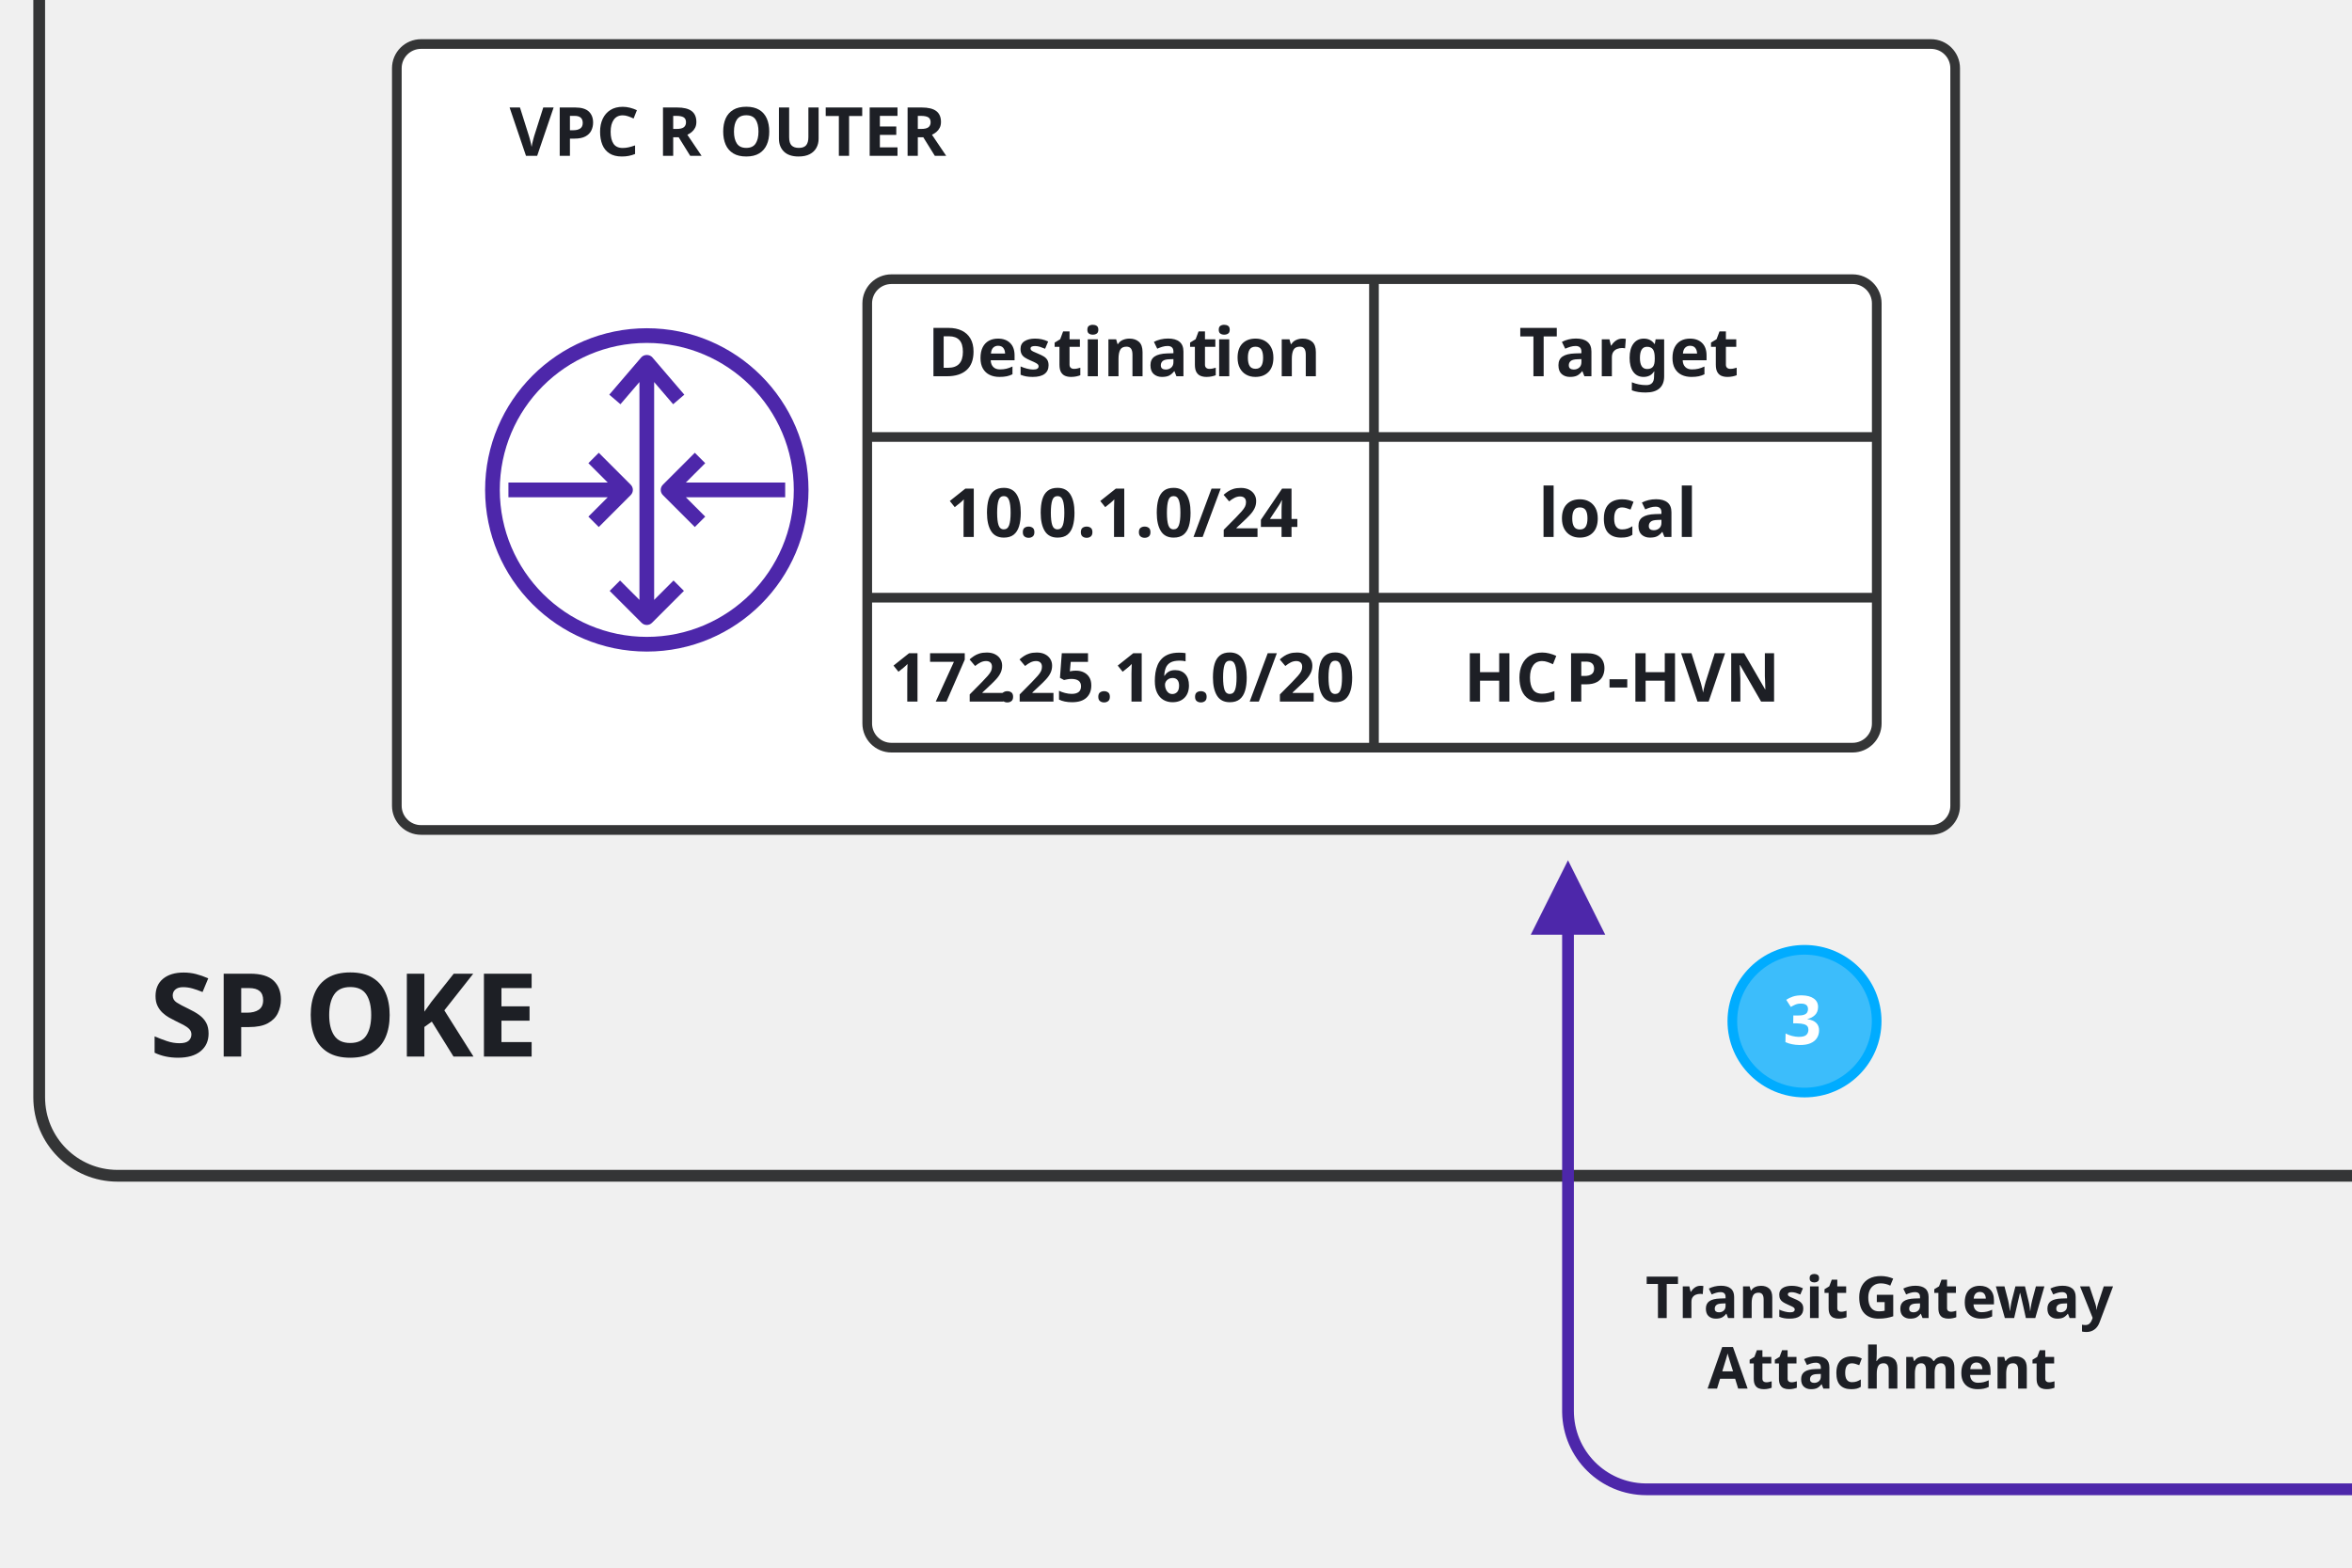
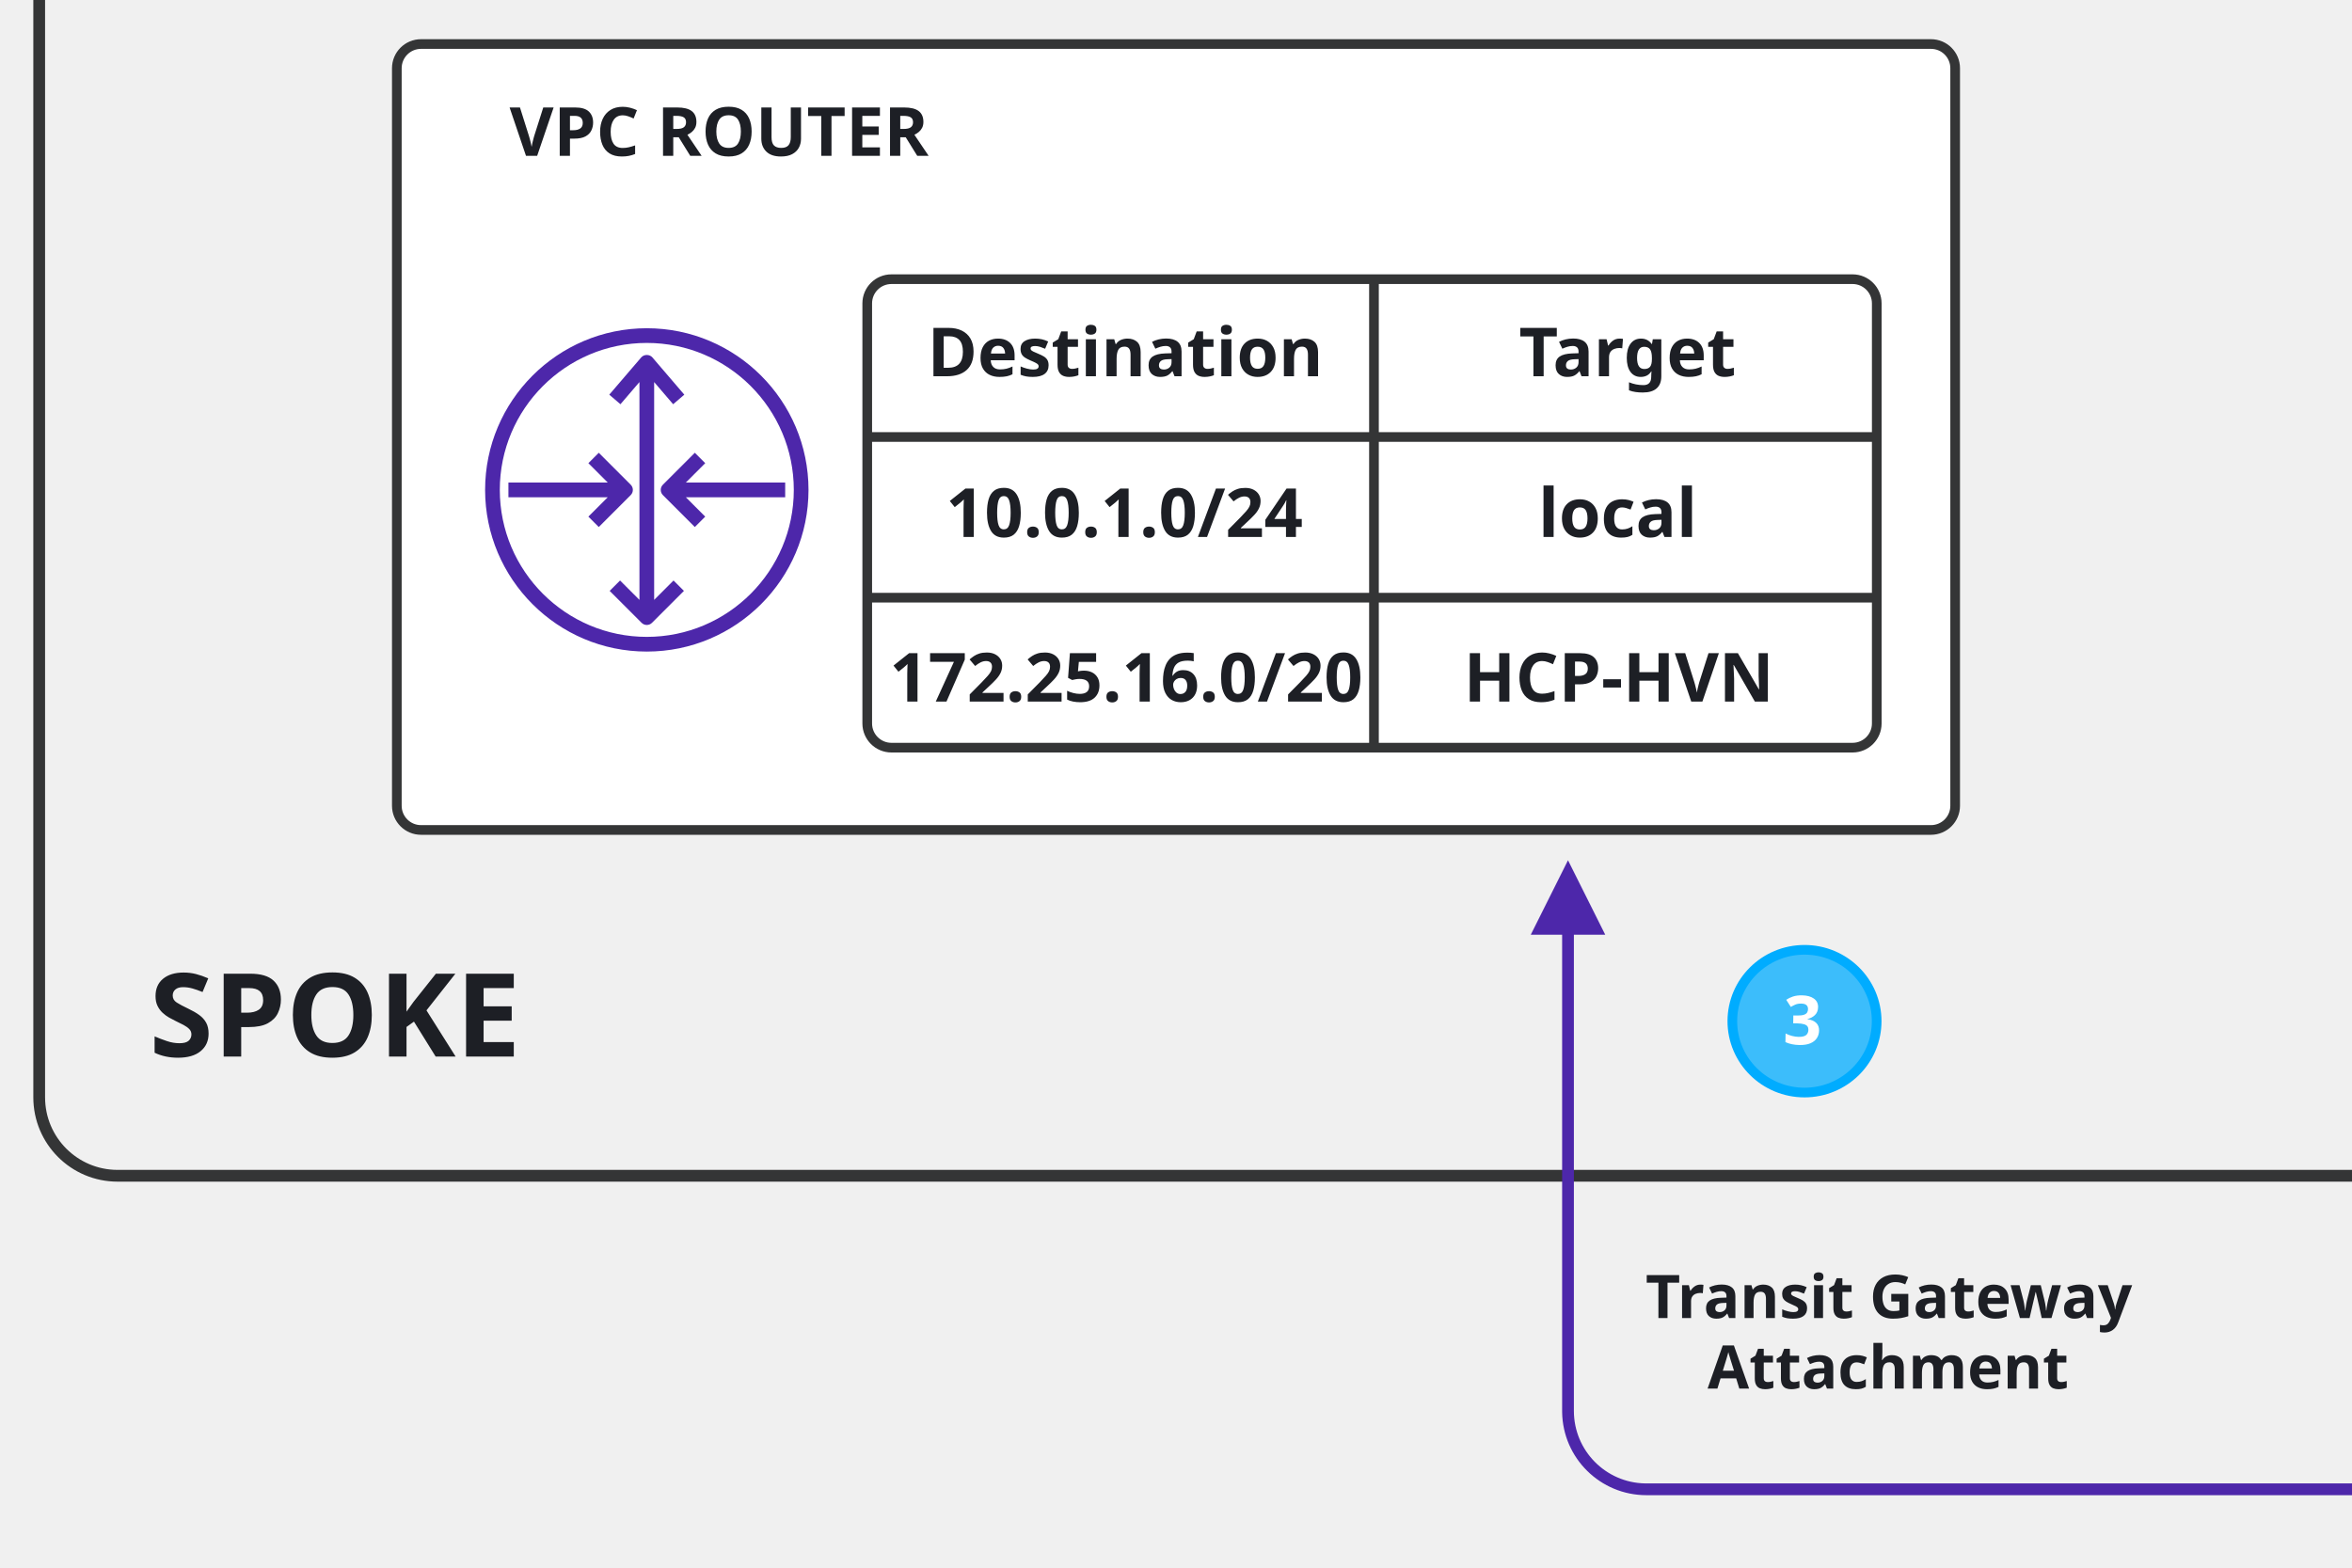
<svg xmlns="http://www.w3.org/2000/svg" width="100%" height="100%" viewBox="0 0 2500 1667" version="1.1" xml:space="preserve" style="fill-rule:evenodd;clip-rule:evenodd;">
  <g id="h3">
    <rect id="Rectangle" x="0" y="0" width="2500" height="1666.67" style="fill:none;" />
    <path id="Rectangle1" d="M2078.19,72.515c0,-14.188 -11.519,-25.707 -25.707,-25.707l-1604.97,-0c-14.188,-0 -25.707,11.519 -25.707,25.707l-0,784.137c-0,14.188 11.519,25.707 25.707,25.707l1604.97,-0c14.188,-0 25.707,-11.519 25.707,-25.707l0,-784.137Z" style="fill:#fff;stroke:#343536;stroke-width:10.28px;" />
    <g id="Router-Table">
      <path id="Rectangle2" d="M1994.86,322.515c-0,-14.188 -11.519,-25.707 -25.707,-25.707l-1021.64,-0c-14.188,-0 -25.707,11.519 -25.707,25.707l-0,446.637c-0,14.188 11.519,25.707 25.707,25.707l1021.64,-0c14.188,-0 25.707,-11.519 25.707,-25.707l-0,-446.637Z" style="fill:#fff;stroke:#343536;stroke-width:10.28px;" />
      <g id="Destination">
-         <text x="985.7px" y="400px" style="font-family:'Gilmer-Heavy', 'Gilmer';font-weight:800;font-size:71.978px;fill:#1d1f25;">Des<tspan x="1119.36px " y="400px ">t</tspan>inat<tspan x="1290.26px " y="400px ">i</tspan>on</text>
+         <text x="985.7px" y="400px" style="font-family:'Gilmer-Heavy', 'Gilmer';font-weight:800;font-size:72px;fill:#1d1f25;">Destination</text>
      </g>
-       <g id="_172.25.16.0-20">
-         <text x="945.497px" y="745.833px" style="font-family:'Gilmer-Heavy', 'Gilmer';font-weight:800;font-size:71.978px;fill:#1d1f25;">172<tspan x="1060.44px 1081.22px 1123.88px 1166.25px 1179.83px 1211.91px 1254.06px 1271.96px 1316.2px 1354.97px 1396.55px " y="745.833px 745.833px 745.833px 745.833px 745.833px 745.833px 745.833px 745.833px 745.833px 745.833px 745.833px ">.25.16.0/20</tspan>
-         </text>
+       <g id="dest-cidr">
+         <text x="945.497px" y="745.833px" style="font-family:'Gilmer-Heavy', 'Gilmer';font-weight:800;font-size:72px;fill:#1d1f25;">172.25.16.0/20</text>
      </g>
-       <g id="_10.0.1.0-24">
-         <text x="1005.32px" y="570.833px" style="font-family:'Gilmer-Heavy', 'Gilmer';font-weight:800;font-size:71.978px;fill:#1d1f25;">10<tspan x="1083.07px 1100.97px 1146.65px 1160.23px 1192.31px 1210.21px 1254.45px 1293.22px 1334.44px " y="570.833px 570.833px 570.833px 570.833px 570.833px 570.833px 570.833px 570.833px 570.833px ">.0.1.0/24</tspan>
-         </text>
+       <g id="local-cidr">
+         <text x="1005.32px" y="570.833px" style="font-family:'Gilmer-Heavy', 'Gilmer';font-weight:800;font-size:72px;fill:#1d1f25;">10.0.1.0/24</text>
      </g>
      <g id="local">
-         <text x="1635.04px" y="570.833px" style="font-family:'Gilmer-Heavy', 'Gilmer';font-weight:800;font-size:71.978px;fill:#1d1f25;">local</text>
+         <text x="1635.04px" y="570.833px" style="font-family:'Gilmer-Heavy', 'Gilmer';font-weight:800;font-size:72px;fill:#1d1f25;">local</text>
      </g>
      <g id="HCP-HVN">
-         <text x="1555.81px" y="745.833px" style="font-family:'Gilmer-Heavy', 'Gilmer';font-weight:800;font-size:71.978px;fill:#1d1f25;">HC<tspan x="1663.44px " y="745.833px ">P</tspan>-HVN</text>
+         <text x="1555.81px" y="745.833px" style="font-family:'Gilmer-Heavy', 'Gilmer';font-weight:800;font-size:72px;fill:#1d1f25;">HCP-HVN</text>
      </g>
      <g id="Target">
-         <text x="1614.51px" y="400px" style="font-family:'Gilmer-Heavy', 'Gilmer';font-weight:800;font-size:71.978px;fill:#1d1f25;">T<tspan x="1653.49px 1699.89px 1726.86px 1772.9px 1814.77px " y="400px 400px 400px 400px 400px ">arget</tspan>
-         </text>
+         <text x="1614.51px" y="400px" style="font-family:'Gilmer-Heavy', 'Gilmer';font-weight:800;font-size:72px;fill:#1d1f25;">Target</text>
      </g>
      <path id="Line-4" d="M1460.42,302.101l-0,491.631" style="fill:none;stroke:#343536;stroke-width:10.28px;stroke-linecap:square;" />
      <path id="Line-41" d="M922.524,464.583l1071.62,0" style="fill:none;stroke:#343536;stroke-width:10.28px;stroke-linecap:square;" />
      <path id="Line-42" d="M922.524,635.417l1071.62,-0" style="fill:none;stroke:#343536;stroke-width:10.28px;stroke-linecap:square;" />
    </g>
    <g id="Icon-Resource-Networking-and-Content-Delivery-Res_Amazon-VPC_Router_48">
      <path id="AWS-Amazon-VPC_Router_Resource-Icon_light-bg" d="M834.595,513.021l0,15.625l-105.601,-0l20.609,20.609l-11.047,11.047l-33.945,-33.945c-3.047,-3.055 -3.047,-7.992 -0,-11.047l33.945,-33.945l11.047,11.046l-20.609,20.61l105.601,-0Zm-164.203,13.336l-33.937,33.945l-11.047,-11.047l20.601,-20.609l-105.593,-0l-0,-15.625l105.593,-0l-20.601,-20.61l11.047,-11.046l33.937,33.945c3.055,3.055 3.055,7.992 0,11.047Zm45.531,90.789l11.047,11.047l-33.945,33.945c-1.523,1.523 -3.523,2.289 -5.523,2.289c-2,0 -4,-0.766 -5.524,-2.289l-33.945,-33.945l11.047,-11.047l20.609,20.609l0,-231.57l-20.195,23.562l-11.875,-10.164l33.945,-39.601c2.977,-3.469 8.899,-3.469 11.875,-0l33.938,39.601l-11.868,10.164l-20.195,-23.562l0,231.57l20.609,-20.609Zm-28.421,59.937c-86.157,0 -156.25,-70.093 -156.25,-156.25c-0,-86.156 70.093,-156.25 156.25,-156.25c86.156,0 156.25,70.094 156.25,156.25c-0,86.157 -70.094,156.25 -156.25,156.25Zm-0,-328.125c-94.774,0 -171.875,77.102 -171.875,171.875c-0,94.774 77.101,171.875 171.875,171.875c94.773,0 171.875,-77.101 171.875,-171.875c-0,-94.773 -77.102,-171.875 -171.875,-171.875Z" style="fill:#4d27aa;" />
    </g>
-     <g id="Transit-Gateway-Atta">
-       <text x="1749.08px" y="1401.29px" style="font-family:'Gilmer-Bold', 'Gilmer';font-weight:700;font-size:61.696px;fill:#1d1f25;">T<tspan x="1783.85px 1805.86px " y="1401.29px 1401.29px ">ra</tspan>nsit <tspan x="1972.64px " y="1401.29px ">G</tspan>at<tspan x="2085.61px 2120.76px 2169.79px 2209.07px " y="1401.29px 1401.29px 1401.29px 1401.29px ">eway</tspan>
-       </text>
-       <text x="1815.03px" y="1476.29px" style="font-family:'Gilmer-Bold', 'Gilmer';font-weight:700;font-size:61.696px;fill:#1d1f25;">A<tspan x="1858.32px 1883.72px 1907.64px 1947.41px 1982.87px " y="1476.29px 1476.29px 1476.29px 1476.29px 1476.29px ">ttach</tspan>ment</text>
+     <g id="Transit-Gateway-Attachment">
+       <text x="1749.08px" y="1401.29px" style="font-family:'Gilmer-Bold', 'Gilmer';font-weight:700;font-size:64px;fill:#1d1f25;">Transit Gateway</text>
+       <text x="1815.03px" y="1476.29px" style="font-family:'Gilmer-Bold', 'Gilmer';font-weight:700;font-size:64px;fill:#1d1f25;">Attachment</text>
    </g>
    <g id="Group-4">
      <ellipse id="Oval" cx="1918.05" cy="1085.65" rx="76.703" ry="75.873" style="fill:#00acff;fill-opacity:0.75;stroke:#00acff;stroke-width:10.28px;" />
      <g id="_3">
        <g transform="matrix(0.999848,0.0174524,-0.0174524,0.999848,19.6601,-32.9033)">
-           <text x="1895px" y="1109.96px" style="font-family:'Gilmer-Heavy', 'Gilmer';font-weight:800;font-size:71.978px;fill:#fff;">3</text>
+           <text x="1895px" y="1109.96px" style="font-family:'Gilmer-Heavy', 'Gilmer';font-weight:800;font-size:72px;fill:#fff;">3</text>
        </g>
      </g>
    </g>
    <g id="SPOKE">
-       <text x="158.665px" y="1123.27px" style="font-family:'Gilmer-Heavy', 'Gilmer';font-weight:800;font-size:123.392px;fill:#1d1f25;">SP<tspan x="323.123px 422.751px 510.903px " y="1123.27px 1123.27px 1123.27px ">OKE</tspan>
-       </text>
+       <text x="158.665px" y="1123.27px" style="font-family:'Gilmer-Heavy', 'Gilmer';font-weight:800;font-size:123.392px;fill:#1d1f25;">SPOKE</text>
    </g>
    <g id="TRANSIT-GATEWAY">
-       <text x="541.667px" y="165.659px" style="font-family:'Gilmer-Heavy', 'Gilmer';font-weight:800;font-size:71.978px;fill:#1d1f25;">VPC R<tspan x="764.531px " y="165.659px ">O</tspan>UTER</text>
+       <text x="541.667px" y="165.659px" style="font-family:'Gilmer-Heavy', 'Gilmer';font-weight:800;font-size:72px;fill:#1d1f25;">VPC ROUTER</text>
    </g>
    <path id="Path-5" d="M41.667,0l-0,1166.67c-0,46.023 37.309,83.333 83.333,83.333l2375,0" style="fill:none;stroke:#343536;stroke-width:12.5px;" />
    <path id="Path-6" d="M1666.67,914.583l39.583,79.167l-33.333,0l-0,506.25c-0,42.104 33.757,76.324 75.682,77.071l1.401,0.012l750,0l0,12.5l-750,0c-48.981,0 -88.78,-39.309 -89.571,-88.102l-0.012,-1.481l-0,-506.25l-33.334,0l39.584,-79.167Z" style="fill:#4d27aa;fill-rule:nonzero;" />
  </g>
</svg>
